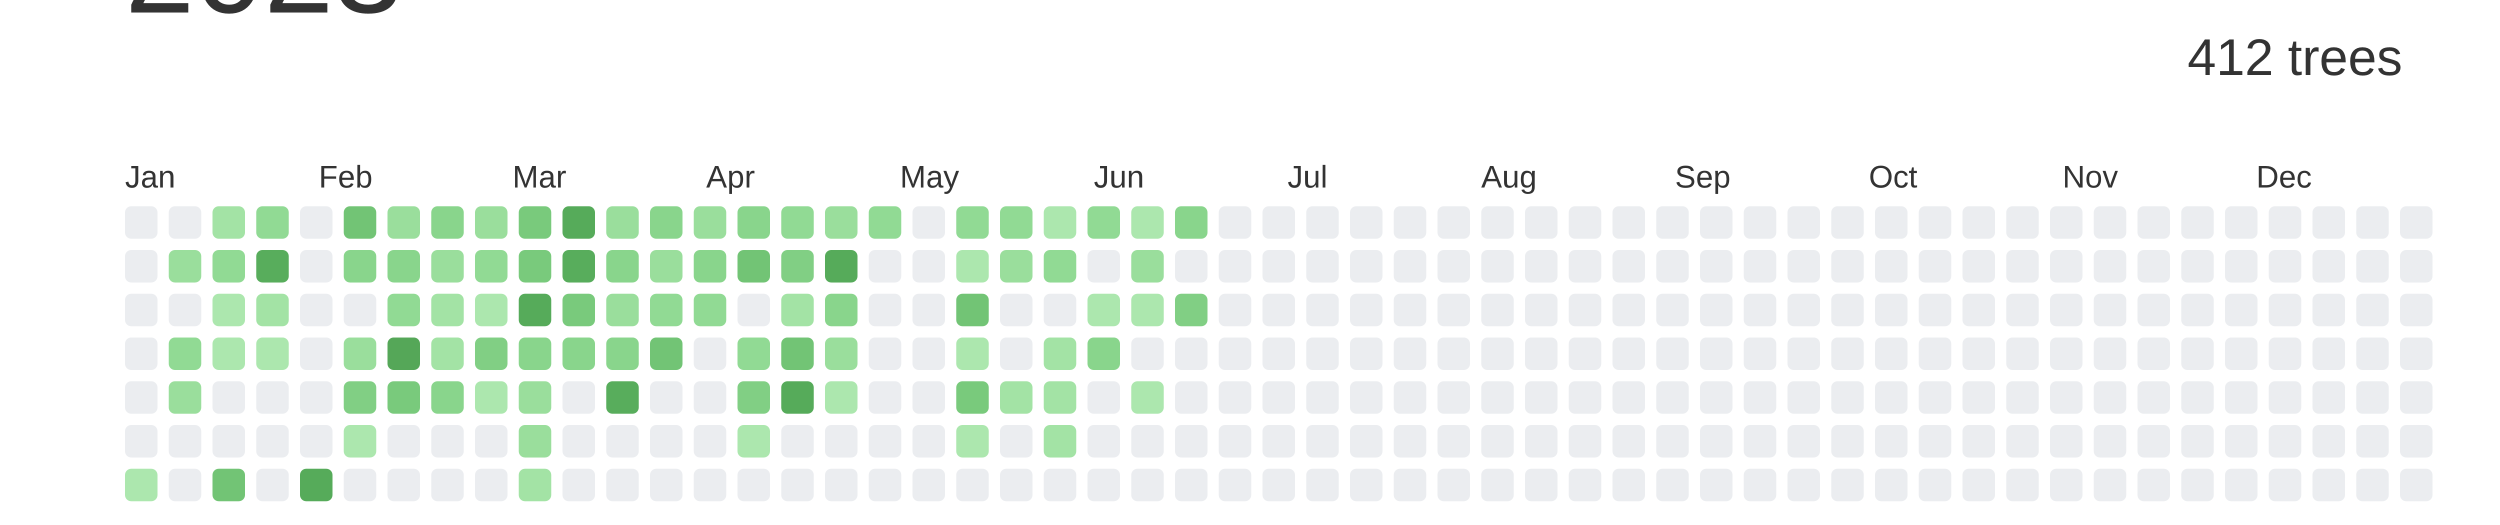
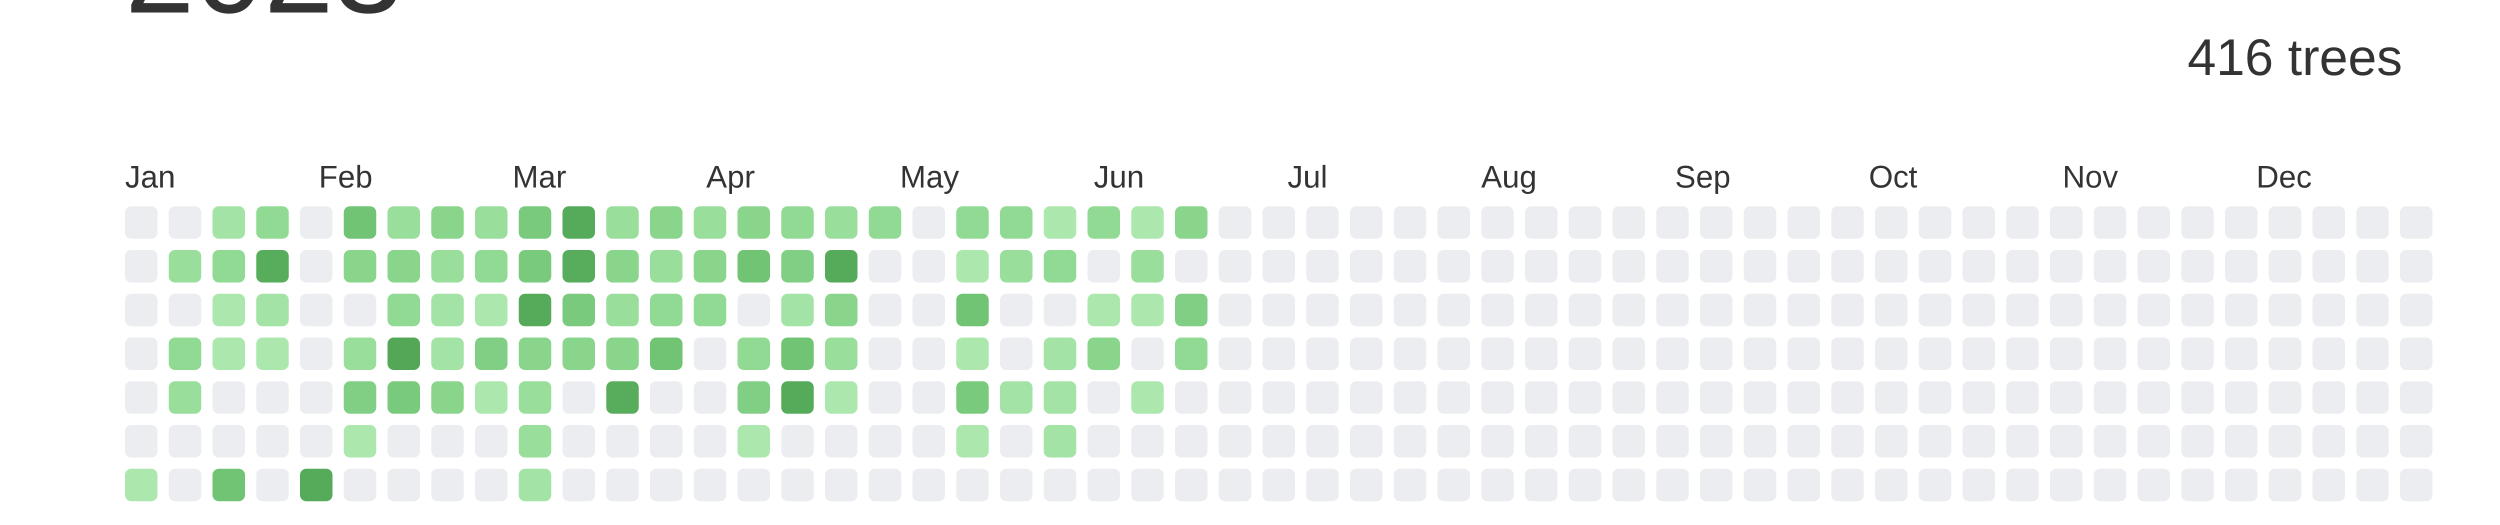
<svg xmlns="http://www.w3.org/2000/svg" baseProfile="full" height="42mm" version="1.1" viewBox="0,0,200,42" width="200mm">
  <defs />
  <rect fill="#ffffff" height="42" width="200" x="0" y="0" />
  <text alignment-baseline="hanging" fill="#333333" style="font-size:10.0px; font-family:Arial;" x="10" y="1">2023</text>
-   <text alignment-baseline="hanging" fill="#333333" style="font-size:4.125px; font-family:Arial;" x="175" y="6">412 trees</text>
+   <text alignment-baseline="hanging" fill="#333333" style="font-size:4.125px; font-family:Arial;" x="175" y="6">416 trees</text>
  <text fill="#333333" style="font-size:2.5px; font-family:Arial" x="10.0" y="15">Jan</text>
  <text fill="#333333" style="font-size:2.5px; font-family:Arial" x="25.5" y="15">Feb</text>
  <text fill="#333333" style="font-size:2.5px; font-family:Arial" x="41.0" y="15">Mar</text>
  <text fill="#333333" style="font-size:2.5px; font-family:Arial" x="56.5" y="15">Apr</text>
  <text fill="#333333" style="font-size:2.5px; font-family:Arial" x="72.0" y="15">May</text>
  <text fill="#333333" style="font-size:2.5px; font-family:Arial" x="87.5" y="15">Jun</text>
  <text fill="#333333" style="font-size:2.5px; font-family:Arial" x="103.0" y="15">Jul</text>
  <text fill="#333333" style="font-size:2.5px; font-family:Arial" x="118.5" y="15">Aug</text>
  <text fill="#333333" style="font-size:2.5px; font-family:Arial" x="134.0" y="15">Sep</text>
  <text fill="#333333" style="font-size:2.5px; font-family:Arial" x="149.5" y="15">Oct</text>
  <text fill="#333333" style="font-size:2.5px; font-family:Arial" x="165.0" y="15">Nov</text>
  <text fill="#333333" style="font-size:2.5px; font-family:Arial" x="180.5" y="15">Dec</text>
  <rect fill="#EBEDF0" height="2.6" rx="0.5" ry="0.5" width="2.6" x="10.0" y="16.5" />
  <rect fill="#EBEDF0" height="2.6" rx="0.5" ry="0.5" width="2.6" x="10.0" y="20.0" />
  <rect fill="#EBEDF0" height="2.6" rx="0.5" ry="0.5" width="2.6" x="10.0" y="23.5" />
  <rect fill="#EBEDF0" height="2.6" rx="0.5" ry="0.5" width="2.6" x="10.0" y="27.0" />
  <rect fill="#EBEDF0" height="2.6" rx="0.5" ry="0.5" width="2.6" x="10.0" y="30.5" />
  <rect fill="#EBEDF0" height="2.6" rx="0.5" ry="0.5" width="2.6" x="10.0" y="34.0" />
  <rect fill="#ace7ae" height="2.6" rx="0.5" ry="0.5" width="2.6" x="10.0" y="37.5" />
  <rect fill="#EBEDF0" height="2.6" rx="0.5" ry="0.5" width="2.6" x="13.5" y="16.5" />
  <rect fill="#9ade9c" height="2.6" rx="0.5" ry="0.5" width="2.6" x="13.5" y="20.0" />
  <rect fill="#EBEDF0" height="2.6" rx="0.5" ry="0.5" width="2.6" x="13.5" y="23.5" />
  <rect fill="#91da94" height="2.6" rx="0.5" ry="0.5" width="2.6" x="13.5" y="27.0" />
  <rect fill="#9ade9c" height="2.6" rx="0.5" ry="0.5" width="2.6" x="13.5" y="30.5" />
  <rect fill="#EBEDF0" height="2.6" rx="0.5" ry="0.5" width="2.6" x="13.5" y="34.0" />
  <rect fill="#EBEDF0" height="2.6" rx="0.5" ry="0.5" width="2.6" x="13.5" y="37.5" />
  <rect fill="#a3e3a5" height="2.6" rx="0.5" ry="0.5" width="2.6" x="17.0" y="16.5" />
  <rect fill="#91da94" height="2.6" rx="0.5" ry="0.5" width="2.6" x="17.0" y="20.0" />
  <rect fill="#ace7ae" height="2.6" rx="0.5" ry="0.5" width="2.6" x="17.0" y="23.5" />
  <rect fill="#ace7ae" height="2.6" rx="0.5" ry="0.5" width="2.6" x="17.0" y="27.0" />
  <rect fill="#EBEDF0" height="2.6" rx="0.5" ry="0.5" width="2.6" x="17.0" y="30.5" />
  <rect fill="#EBEDF0" height="2.6" rx="0.5" ry="0.5" width="2.6" x="17.0" y="34.0" />
  <rect fill="#72c475" height="2.6" rx="0.5" ry="0.5" width="2.6" x="17.0" y="37.5" />
  <rect fill="#91da94" height="2.6" rx="0.5" ry="0.5" width="2.6" x="20.5" y="16.5" />
  <rect fill="#58ad5c" height="2.6" rx="0.5" ry="0.5" width="2.6" x="20.5" y="20.0" />
  <rect fill="#a3e3a5" height="2.6" rx="0.5" ry="0.5" width="2.6" x="20.5" y="23.5" />
  <rect fill="#ace7ae" height="2.6" rx="0.5" ry="0.5" width="2.6" x="20.5" y="27.0" />
  <rect fill="#EBEDF0" height="2.6" rx="0.5" ry="0.5" width="2.6" x="20.5" y="30.5" />
  <rect fill="#EBEDF0" height="2.6" rx="0.5" ry="0.5" width="2.6" x="20.5" y="34.0" />
  <rect fill="#EBEDF0" height="2.6" rx="0.5" ry="0.5" width="2.6" x="20.5" y="37.5" />
  <rect fill="#EBEDF0" height="2.6" rx="0.5" ry="0.5" width="2.6" x="24.0" y="16.5" />
  <rect fill="#EBEDF0" height="2.6" rx="0.5" ry="0.5" width="2.6" x="24.0" y="20.0" />
  <rect fill="#EBEDF0" height="2.6" rx="0.5" ry="0.5" width="2.6" x="24.0" y="23.5" />
  <rect fill="#EBEDF0" height="2.6" rx="0.5" ry="0.5" width="2.6" x="24.0" y="27.0" />
  <rect fill="#EBEDF0" height="2.6" rx="0.5" ry="0.5" width="2.6" x="24.0" y="30.5" />
  <rect fill="#EBEDF0" height="2.6" rx="0.5" ry="0.5" width="2.6" x="24.0" y="34.0" />
  <rect fill="#56ab5a" height="2.6" rx="0.5" ry="0.5" width="2.6" x="24.0" y="37.5" />
  <rect fill="#72c475" height="2.6" rx="0.5" ry="0.5" width="2.6" x="27.5" y="16.5" />
  <rect fill="#89d58c" height="2.6" rx="0.5" ry="0.5" width="2.6" x="27.5" y="20.0" />
  <rect fill="#EBEDF0" height="2.6" rx="0.5" ry="0.5" width="2.6" x="27.5" y="23.5" />
  <rect fill="#9ade9c" height="2.6" rx="0.5" ry="0.5" width="2.6" x="27.5" y="27.0" />
  <rect fill="#81cf84" height="2.6" rx="0.5" ry="0.5" width="2.6" x="27.5" y="30.5" />
  <rect fill="#ace7ae" height="2.6" rx="0.5" ry="0.5" width="2.6" x="27.5" y="34.0" />
  <rect fill="#EBEDF0" height="2.6" rx="0.5" ry="0.5" width="2.6" x="27.5" y="37.5" />
  <rect fill="#9ade9c" height="2.6" rx="0.5" ry="0.5" width="2.6" x="31.0" y="16.5" />
  <rect fill="#89d58c" height="2.6" rx="0.5" ry="0.5" width="2.6" x="31.0" y="20.0" />
  <rect fill="#91da94" height="2.6" rx="0.5" ry="0.5" width="2.6" x="31.0" y="23.5" />
  <rect fill="#55a758" height="2.6" rx="0.5" ry="0.5" width="2.6" x="31.0" y="27.0" />
  <rect fill="#79ca7c" height="2.6" rx="0.5" ry="0.5" width="2.6" x="31.0" y="30.5" />
  <rect fill="#EBEDF0" height="2.6" rx="0.5" ry="0.5" width="2.6" x="31.0" y="34.0" />
  <rect fill="#EBEDF0" height="2.6" rx="0.5" ry="0.5" width="2.6" x="31.0" y="37.5" />
  <rect fill="#89d58c" height="2.6" rx="0.5" ry="0.5" width="2.6" x="34.5" y="16.5" />
  <rect fill="#9ade9c" height="2.6" rx="0.5" ry="0.5" width="2.6" x="34.5" y="20.0" />
  <rect fill="#a3e3a5" height="2.6" rx="0.5" ry="0.5" width="2.6" x="34.5" y="23.5" />
  <rect fill="#a3e3a5" height="2.6" rx="0.5" ry="0.5" width="2.6" x="34.5" y="27.0" />
  <rect fill="#89d58c" height="2.6" rx="0.5" ry="0.5" width="2.6" x="34.5" y="30.5" />
  <rect fill="#EBEDF0" height="2.6" rx="0.5" ry="0.5" width="2.6" x="34.5" y="34.0" />
  <rect fill="#EBEDF0" height="2.6" rx="0.5" ry="0.5" width="2.6" x="34.5" y="37.5" />
  <rect fill="#9ade9c" height="2.6" rx="0.5" ry="0.5" width="2.6" x="38.0" y="16.5" />
  <rect fill="#91da94" height="2.6" rx="0.5" ry="0.5" width="2.6" x="38.0" y="20.0" />
  <rect fill="#ace7ae" height="2.6" rx="0.5" ry="0.5" width="2.6" x="38.0" y="23.5" />
  <rect fill="#81cf84" height="2.6" rx="0.5" ry="0.5" width="2.6" x="38.0" y="27.0" />
  <rect fill="#ace7ae" height="2.6" rx="0.5" ry="0.5" width="2.6" x="38.0" y="30.5" />
  <rect fill="#EBEDF0" height="2.6" rx="0.5" ry="0.5" width="2.6" x="38.0" y="34.0" />
  <rect fill="#EBEDF0" height="2.6" rx="0.5" ry="0.5" width="2.6" x="38.0" y="37.5" />
  <rect fill="#79ca7c" height="2.6" rx="0.5" ry="0.5" width="2.6" x="41.5" y="16.5" />
  <rect fill="#79ca7c" height="2.6" rx="0.5" ry="0.5" width="2.6" x="41.5" y="20.0" />
  <rect fill="#56ab5a" height="2.6" rx="0.5" ry="0.5" width="2.6" x="41.5" y="23.5" />
  <rect fill="#89d58c" height="2.6" rx="0.5" ry="0.5" width="2.6" x="41.5" y="27.0" />
  <rect fill="#9ade9c" height="2.6" rx="0.5" ry="0.5" width="2.6" x="41.5" y="30.5" />
  <rect fill="#9ade9c" height="2.6" rx="0.5" ry="0.5" width="2.6" x="41.5" y="34.0" />
  <rect fill="#a3e3a5" height="2.6" rx="0.5" ry="0.5" width="2.6" x="41.5" y="37.5" />
  <rect fill="#56ab5a" height="2.6" rx="0.5" ry="0.5" width="2.6" x="45.0" y="16.5" />
  <rect fill="#58ad5c" height="2.6" rx="0.5" ry="0.5" width="2.6" x="45.0" y="20.0" />
  <rect fill="#79ca7c" height="2.6" rx="0.5" ry="0.5" width="2.6" x="45.0" y="23.5" />
  <rect fill="#89d58c" height="2.6" rx="0.5" ry="0.5" width="2.6" x="45.0" y="27.0" />
  <rect fill="#EBEDF0" height="2.6" rx="0.5" ry="0.5" width="2.6" x="45.0" y="30.5" />
  <rect fill="#EBEDF0" height="2.6" rx="0.5" ry="0.5" width="2.6" x="45.0" y="34.0" />
  <rect fill="#EBEDF0" height="2.6" rx="0.5" ry="0.5" width="2.6" x="45.0" y="37.5" />
  <rect fill="#9ade9c" height="2.6" rx="0.5" ry="0.5" width="2.6" x="48.5" y="16.5" />
  <rect fill="#89d58c" height="2.6" rx="0.5" ry="0.5" width="2.6" x="48.5" y="20.0" />
  <rect fill="#9ade9c" height="2.6" rx="0.5" ry="0.5" width="2.6" x="48.5" y="23.5" />
  <rect fill="#89d58c" height="2.6" rx="0.5" ry="0.5" width="2.6" x="48.5" y="27.0" />
  <rect fill="#58ad5c" height="2.6" rx="0.5" ry="0.5" width="2.6" x="48.5" y="30.5" />
  <rect fill="#EBEDF0" height="2.6" rx="0.5" ry="0.5" width="2.6" x="48.5" y="34.0" />
  <rect fill="#EBEDF0" height="2.6" rx="0.5" ry="0.5" width="2.6" x="48.5" y="37.5" />
  <rect fill="#89d58c" height="2.6" rx="0.5" ry="0.5" width="2.6" x="52.0" y="16.5" />
  <rect fill="#9ade9c" height="2.6" rx="0.5" ry="0.5" width="2.6" x="52.0" y="20.0" />
  <rect fill="#91da94" height="2.6" rx="0.5" ry="0.5" width="2.6" x="52.0" y="23.5" />
  <rect fill="#72c475" height="2.6" rx="0.5" ry="0.5" width="2.6" x="52.0" y="27.0" />
  <rect fill="#EBEDF0" height="2.6" rx="0.5" ry="0.5" width="2.6" x="52.0" y="30.5" />
  <rect fill="#EBEDF0" height="2.6" rx="0.5" ry="0.5" width="2.6" x="52.0" y="34.0" />
  <rect fill="#EBEDF0" height="2.6" rx="0.5" ry="0.5" width="2.6" x="52.0" y="37.5" />
  <rect fill="#9ade9c" height="2.6" rx="0.5" ry="0.5" width="2.6" x="55.5" y="16.5" />
  <rect fill="#89d58c" height="2.6" rx="0.5" ry="0.5" width="2.6" x="55.5" y="20.0" />
  <rect fill="#91da94" height="2.6" rx="0.5" ry="0.5" width="2.6" x="55.5" y="23.5" />
  <rect fill="#EBEDF0" height="2.6" rx="0.5" ry="0.5" width="2.6" x="55.5" y="27.0" />
  <rect fill="#EBEDF0" height="2.6" rx="0.5" ry="0.5" width="2.6" x="55.5" y="30.5" />
  <rect fill="#EBEDF0" height="2.6" rx="0.5" ry="0.5" width="2.6" x="55.5" y="34.0" />
  <rect fill="#EBEDF0" height="2.6" rx="0.5" ry="0.5" width="2.6" x="55.5" y="37.5" />
  <rect fill="#89d58c" height="2.6" rx="0.5" ry="0.5" width="2.6" x="59.0" y="16.5" />
  <rect fill="#72c475" height="2.6" rx="0.5" ry="0.5" width="2.6" x="59.0" y="20.0" />
  <rect fill="#EBEDF0" height="2.6" rx="0.5" ry="0.5" width="2.6" x="59.0" y="23.5" />
  <rect fill="#91da94" height="2.6" rx="0.5" ry="0.5" width="2.6" x="59.0" y="27.0" />
  <rect fill="#81cf84" height="2.6" rx="0.5" ry="0.5" width="2.6" x="59.0" y="30.5" />
  <rect fill="#ace7ae" height="2.6" rx="0.5" ry="0.5" width="2.6" x="59.0" y="34.0" />
  <rect fill="#EBEDF0" height="2.6" rx="0.5" ry="0.5" width="2.6" x="59.0" y="37.5" />
  <rect fill="#91da94" height="2.6" rx="0.5" ry="0.5" width="2.6" x="62.5" y="16.5" />
  <rect fill="#81cf84" height="2.6" rx="0.5" ry="0.5" width="2.6" x="62.5" y="20.0" />
  <rect fill="#a3e3a5" height="2.6" rx="0.5" ry="0.5" width="2.6" x="62.5" y="23.5" />
  <rect fill="#72c475" height="2.6" rx="0.5" ry="0.5" width="2.6" x="62.5" y="27.0" />
  <rect fill="#56ab5a" height="2.6" rx="0.5" ry="0.5" width="2.6" x="62.5" y="30.5" />
  <rect fill="#EBEDF0" height="2.6" rx="0.5" ry="0.5" width="2.6" x="62.5" y="34.0" />
  <rect fill="#EBEDF0" height="2.6" rx="0.5" ry="0.5" width="2.6" x="62.5" y="37.5" />
  <rect fill="#9ade9c" height="2.6" rx="0.5" ry="0.5" width="2.6" x="66.0" y="16.5" />
  <rect fill="#56ab5a" height="2.6" rx="0.5" ry="0.5" width="2.6" x="66.0" y="20.0" />
  <rect fill="#89d58c" height="2.6" rx="0.5" ry="0.5" width="2.6" x="66.0" y="23.5" />
  <rect fill="#9ade9c" height="2.6" rx="0.5" ry="0.5" width="2.6" x="66.0" y="27.0" />
  <rect fill="#ace7ae" height="2.6" rx="0.5" ry="0.5" width="2.6" x="66.0" y="30.5" />
  <rect fill="#EBEDF0" height="2.6" rx="0.5" ry="0.5" width="2.6" x="66.0" y="34.0" />
  <rect fill="#EBEDF0" height="2.6" rx="0.5" ry="0.5" width="2.6" x="66.0" y="37.5" />
  <rect fill="#91da94" height="2.6" rx="0.5" ry="0.5" width="2.6" x="69.5" y="16.5" />
  <rect fill="#EBEDF0" height="2.6" rx="0.5" ry="0.5" width="2.6" x="69.5" y="20.0" />
  <rect fill="#EBEDF0" height="2.6" rx="0.5" ry="0.5" width="2.6" x="69.5" y="23.5" />
  <rect fill="#EBEDF0" height="2.6" rx="0.5" ry="0.5" width="2.6" x="69.5" y="27.0" />
  <rect fill="#EBEDF0" height="2.6" rx="0.5" ry="0.5" width="2.6" x="69.5" y="30.5" />
  <rect fill="#EBEDF0" height="2.6" rx="0.5" ry="0.5" width="2.6" x="69.5" y="34.0" />
  <rect fill="#EBEDF0" height="2.6" rx="0.5" ry="0.5" width="2.6" x="69.5" y="37.5" />
  <rect fill="#EBEDF0" height="2.6" rx="0.5" ry="0.5" width="2.6" x="73.0" y="16.5" />
  <rect fill="#EBEDF0" height="2.6" rx="0.5" ry="0.5" width="2.6" x="73.0" y="20.0" />
  <rect fill="#EBEDF0" height="2.6" rx="0.5" ry="0.5" width="2.6" x="73.0" y="23.5" />
  <rect fill="#EBEDF0" height="2.6" rx="0.5" ry="0.5" width="2.6" x="73.0" y="27.0" />
  <rect fill="#EBEDF0" height="2.6" rx="0.5" ry="0.5" width="2.6" x="73.0" y="30.5" />
  <rect fill="#EBEDF0" height="2.6" rx="0.5" ry="0.5" width="2.6" x="73.0" y="34.0" />
  <rect fill="#EBEDF0" height="2.6" rx="0.5" ry="0.5" width="2.6" x="73.0" y="37.5" />
  <rect fill="#91da94" height="2.6" rx="0.5" ry="0.5" width="2.6" x="76.5" y="16.5" />
  <rect fill="#ace7ae" height="2.6" rx="0.5" ry="0.5" width="2.6" x="76.5" y="20.0" />
  <rect fill="#72c475" height="2.6" rx="0.5" ry="0.5" width="2.6" x="76.5" y="23.5" />
  <rect fill="#ace7ae" height="2.6" rx="0.5" ry="0.5" width="2.6" x="76.5" y="27.0" />
  <rect fill="#79ca7c" height="2.6" rx="0.5" ry="0.5" width="2.6" x="76.5" y="30.5" />
  <rect fill="#ace7ae" height="2.6" rx="0.5" ry="0.5" width="2.6" x="76.5" y="34.0" />
  <rect fill="#EBEDF0" height="2.6" rx="0.5" ry="0.5" width="2.6" x="76.5" y="37.5" />
  <rect fill="#91da94" height="2.6" rx="0.5" ry="0.5" width="2.6" x="80.0" y="16.5" />
  <rect fill="#9ade9c" height="2.6" rx="0.5" ry="0.5" width="2.6" x="80.0" y="20.0" />
  <rect fill="#EBEDF0" height="2.6" rx="0.5" ry="0.5" width="2.6" x="80.0" y="23.5" />
  <rect fill="#EBEDF0" height="2.6" rx="0.5" ry="0.5" width="2.6" x="80.0" y="27.0" />
  <rect fill="#a3e3a5" height="2.6" rx="0.5" ry="0.5" width="2.6" x="80.0" y="30.5" />
  <rect fill="#EBEDF0" height="2.6" rx="0.5" ry="0.5" width="2.6" x="80.0" y="34.0" />
  <rect fill="#EBEDF0" height="2.6" rx="0.5" ry="0.5" width="2.6" x="80.0" y="37.5" />
  <rect fill="#ace7ae" height="2.6" rx="0.5" ry="0.5" width="2.6" x="83.5" y="16.5" />
  <rect fill="#91da94" height="2.6" rx="0.5" ry="0.5" width="2.6" x="83.5" y="20.0" />
  <rect fill="#EBEDF0" height="2.6" rx="0.5" ry="0.5" width="2.6" x="83.5" y="23.5" />
  <rect fill="#a3e3a5" height="2.6" rx="0.5" ry="0.5" width="2.6" x="83.5" y="27.0" />
  <rect fill="#a3e3a5" height="2.6" rx="0.5" ry="0.5" width="2.6" x="83.5" y="30.5" />
  <rect fill="#a3e3a5" height="2.6" rx="0.5" ry="0.5" width="2.6" x="83.5" y="34.0" />
  <rect fill="#EBEDF0" height="2.6" rx="0.5" ry="0.5" width="2.6" x="83.5" y="37.5" />
  <rect fill="#91da94" height="2.6" rx="0.5" ry="0.5" width="2.6" x="87.0" y="16.5" />
  <rect fill="#EBEDF0" height="2.6" rx="0.5" ry="0.5" width="2.6" x="87.0" y="20.0" />
  <rect fill="#ace7ae" height="2.6" rx="0.5" ry="0.5" width="2.6" x="87.0" y="23.5" />
  <rect fill="#89d58c" height="2.6" rx="0.5" ry="0.5" width="2.6" x="87.0" y="27.0" />
  <rect fill="#EBEDF0" height="2.6" rx="0.5" ry="0.5" width="2.6" x="87.0" y="30.5" />
  <rect fill="#EBEDF0" height="2.6" rx="0.5" ry="0.5" width="2.6" x="87.0" y="34.0" />
  <rect fill="#EBEDF0" height="2.6" rx="0.5" ry="0.5" width="2.6" x="87.0" y="37.5" />
  <rect fill="#ace7ae" height="2.6" rx="0.5" ry="0.5" width="2.6" x="90.5" y="16.5" />
  <rect fill="#9ade9c" height="2.6" rx="0.5" ry="0.5" width="2.6" x="90.5" y="20.0" />
  <rect fill="#ace7ae" height="2.6" rx="0.5" ry="0.5" width="2.6" x="90.5" y="23.5" />
  <rect fill="#EBEDF0" height="2.6" rx="0.5" ry="0.5" width="2.6" x="90.5" y="27.0" />
  <rect fill="#ace7ae" height="2.6" rx="0.5" ry="0.5" width="2.6" x="90.5" y="30.5" />
  <rect fill="#EBEDF0" height="2.6" rx="0.5" ry="0.5" width="2.6" x="90.5" y="34.0" />
  <rect fill="#EBEDF0" height="2.6" rx="0.5" ry="0.5" width="2.6" x="90.5" y="37.5" />
  <rect fill="#89d58c" height="2.6" rx="0.5" ry="0.5" width="2.6" x="94.0" y="16.5" />
  <rect fill="#EBEDF0" height="2.6" rx="0.5" ry="0.5" width="2.6" x="94.0" y="20.0" />
  <rect fill="#81cf84" height="2.6" rx="0.5" ry="0.5" width="2.6" x="94.0" y="23.5" />
-   <rect fill="#EBEDF0" height="2.6" rx="0.5" ry="0.5" width="2.6" x="94.0" y="27.0" />
+   <rect fill="#91da94" height="2.6" rx="0.5" ry="0.5" width="2.6" x="94.0" y="27.0" />
  <rect fill="#EBEDF0" height="2.6" rx="0.5" ry="0.5" width="2.6" x="94.0" y="30.5" />
  <rect fill="#EBEDF0" height="2.6" rx="0.5" ry="0.5" width="2.6" x="94.0" y="34.0" />
  <rect fill="#EBEDF0" height="2.6" rx="0.5" ry="0.5" width="2.6" x="94.0" y="37.5" />
  <rect fill="#EBEDF0" height="2.6" rx="0.5" ry="0.5" width="2.6" x="97.5" y="16.5" />
  <rect fill="#EBEDF0" height="2.6" rx="0.5" ry="0.5" width="2.6" x="97.5" y="20.0" />
  <rect fill="#EBEDF0" height="2.6" rx="0.5" ry="0.5" width="2.6" x="97.5" y="23.5" />
  <rect fill="#EBEDF0" height="2.6" rx="0.5" ry="0.5" width="2.6" x="97.5" y="27.0" />
  <rect fill="#EBEDF0" height="2.6" rx="0.5" ry="0.5" width="2.6" x="97.5" y="30.5" />
  <rect fill="#EBEDF0" height="2.6" rx="0.5" ry="0.5" width="2.6" x="97.5" y="34.0" />
  <rect fill="#EBEDF0" height="2.6" rx="0.5" ry="0.5" width="2.6" x="97.5" y="37.5" />
  <rect fill="#EBEDF0" height="2.6" rx="0.5" ry="0.5" width="2.6" x="101.0" y="16.5" />
  <rect fill="#EBEDF0" height="2.6" rx="0.5" ry="0.5" width="2.6" x="101.0" y="20.0" />
  <rect fill="#EBEDF0" height="2.6" rx="0.5" ry="0.5" width="2.6" x="101.0" y="23.5" />
  <rect fill="#EBEDF0" height="2.6" rx="0.5" ry="0.5" width="2.6" x="101.0" y="27.0" />
  <rect fill="#EBEDF0" height="2.6" rx="0.5" ry="0.5" width="2.6" x="101.0" y="30.5" />
  <rect fill="#EBEDF0" height="2.6" rx="0.5" ry="0.5" width="2.6" x="101.0" y="34.0" />
  <rect fill="#EBEDF0" height="2.6" rx="0.5" ry="0.5" width="2.6" x="101.0" y="37.5" />
  <rect fill="#EBEDF0" height="2.6" rx="0.5" ry="0.5" width="2.6" x="104.5" y="16.5" />
  <rect fill="#EBEDF0" height="2.6" rx="0.5" ry="0.5" width="2.6" x="104.5" y="20.0" />
  <rect fill="#EBEDF0" height="2.6" rx="0.5" ry="0.5" width="2.6" x="104.5" y="23.5" />
  <rect fill="#EBEDF0" height="2.6" rx="0.5" ry="0.5" width="2.6" x="104.5" y="27.0" />
  <rect fill="#EBEDF0" height="2.6" rx="0.5" ry="0.5" width="2.6" x="104.5" y="30.5" />
  <rect fill="#EBEDF0" height="2.6" rx="0.5" ry="0.5" width="2.6" x="104.5" y="34.0" />
  <rect fill="#EBEDF0" height="2.6" rx="0.5" ry="0.5" width="2.6" x="104.5" y="37.5" />
  <rect fill="#EBEDF0" height="2.6" rx="0.5" ry="0.5" width="2.6" x="108.0" y="16.5" />
  <rect fill="#EBEDF0" height="2.6" rx="0.5" ry="0.5" width="2.6" x="108.0" y="20.0" />
  <rect fill="#EBEDF0" height="2.6" rx="0.5" ry="0.5" width="2.6" x="108.0" y="23.5" />
  <rect fill="#EBEDF0" height="2.6" rx="0.5" ry="0.5" width="2.6" x="108.0" y="27.0" />
  <rect fill="#EBEDF0" height="2.6" rx="0.5" ry="0.5" width="2.6" x="108.0" y="30.5" />
  <rect fill="#EBEDF0" height="2.6" rx="0.5" ry="0.5" width="2.6" x="108.0" y="34.0" />
  <rect fill="#EBEDF0" height="2.6" rx="0.5" ry="0.5" width="2.6" x="108.0" y="37.5" />
  <rect fill="#EBEDF0" height="2.6" rx="0.5" ry="0.5" width="2.6" x="111.5" y="16.5" />
  <rect fill="#EBEDF0" height="2.6" rx="0.5" ry="0.5" width="2.6" x="111.5" y="20.0" />
  <rect fill="#EBEDF0" height="2.6" rx="0.5" ry="0.5" width="2.6" x="111.5" y="23.5" />
  <rect fill="#EBEDF0" height="2.6" rx="0.5" ry="0.5" width="2.6" x="111.5" y="27.0" />
  <rect fill="#EBEDF0" height="2.6" rx="0.5" ry="0.5" width="2.6" x="111.5" y="30.5" />
  <rect fill="#EBEDF0" height="2.6" rx="0.5" ry="0.5" width="2.6" x="111.5" y="34.0" />
  <rect fill="#EBEDF0" height="2.6" rx="0.5" ry="0.5" width="2.6" x="111.5" y="37.5" />
  <rect fill="#EBEDF0" height="2.6" rx="0.5" ry="0.5" width="2.6" x="115.0" y="16.5" />
  <rect fill="#EBEDF0" height="2.6" rx="0.5" ry="0.5" width="2.6" x="115.0" y="20.0" />
  <rect fill="#EBEDF0" height="2.6" rx="0.5" ry="0.5" width="2.6" x="115.0" y="23.5" />
  <rect fill="#EBEDF0" height="2.6" rx="0.5" ry="0.5" width="2.6" x="115.0" y="27.0" />
  <rect fill="#EBEDF0" height="2.6" rx="0.5" ry="0.5" width="2.6" x="115.0" y="30.5" />
  <rect fill="#EBEDF0" height="2.6" rx="0.5" ry="0.5" width="2.6" x="115.0" y="34.0" />
  <rect fill="#EBEDF0" height="2.6" rx="0.5" ry="0.5" width="2.6" x="115.0" y="37.5" />
  <rect fill="#EBEDF0" height="2.6" rx="0.5" ry="0.5" width="2.6" x="118.5" y="16.5" />
  <rect fill="#EBEDF0" height="2.6" rx="0.5" ry="0.5" width="2.6" x="118.5" y="20.0" />
  <rect fill="#EBEDF0" height="2.6" rx="0.5" ry="0.5" width="2.6" x="118.5" y="23.5" />
  <rect fill="#EBEDF0" height="2.6" rx="0.5" ry="0.5" width="2.6" x="118.5" y="27.0" />
  <rect fill="#EBEDF0" height="2.6" rx="0.5" ry="0.5" width="2.6" x="118.5" y="30.5" />
  <rect fill="#EBEDF0" height="2.6" rx="0.5" ry="0.5" width="2.6" x="118.5" y="34.0" />
  <rect fill="#EBEDF0" height="2.6" rx="0.5" ry="0.5" width="2.6" x="118.5" y="37.5" />
  <rect fill="#EBEDF0" height="2.6" rx="0.5" ry="0.5" width="2.6" x="122.0" y="16.5" />
  <rect fill="#EBEDF0" height="2.6" rx="0.5" ry="0.5" width="2.6" x="122.0" y="20.0" />
  <rect fill="#EBEDF0" height="2.6" rx="0.5" ry="0.5" width="2.6" x="122.0" y="23.5" />
  <rect fill="#EBEDF0" height="2.6" rx="0.5" ry="0.5" width="2.6" x="122.0" y="27.0" />
  <rect fill="#EBEDF0" height="2.6" rx="0.5" ry="0.5" width="2.6" x="122.0" y="30.5" />
  <rect fill="#EBEDF0" height="2.6" rx="0.5" ry="0.5" width="2.6" x="122.0" y="34.0" />
  <rect fill="#EBEDF0" height="2.6" rx="0.5" ry="0.5" width="2.6" x="122.0" y="37.5" />
  <rect fill="#EBEDF0" height="2.6" rx="0.5" ry="0.5" width="2.6" x="125.5" y="16.5" />
  <rect fill="#EBEDF0" height="2.6" rx="0.5" ry="0.5" width="2.6" x="125.5" y="20.0" />
  <rect fill="#EBEDF0" height="2.6" rx="0.5" ry="0.5" width="2.6" x="125.5" y="23.5" />
  <rect fill="#EBEDF0" height="2.6" rx="0.5" ry="0.5" width="2.6" x="125.5" y="27.0" />
  <rect fill="#EBEDF0" height="2.6" rx="0.5" ry="0.5" width="2.6" x="125.5" y="30.5" />
  <rect fill="#EBEDF0" height="2.6" rx="0.5" ry="0.5" width="2.6" x="125.5" y="34.0" />
  <rect fill="#EBEDF0" height="2.6" rx="0.5" ry="0.5" width="2.6" x="125.5" y="37.5" />
  <rect fill="#EBEDF0" height="2.6" rx="0.5" ry="0.5" width="2.6" x="129.0" y="16.5" />
  <rect fill="#EBEDF0" height="2.6" rx="0.5" ry="0.5" width="2.6" x="129.0" y="20.0" />
  <rect fill="#EBEDF0" height="2.6" rx="0.5" ry="0.5" width="2.6" x="129.0" y="23.5" />
  <rect fill="#EBEDF0" height="2.6" rx="0.5" ry="0.5" width="2.6" x="129.0" y="27.0" />
  <rect fill="#EBEDF0" height="2.6" rx="0.5" ry="0.5" width="2.6" x="129.0" y="30.5" />
  <rect fill="#EBEDF0" height="2.6" rx="0.5" ry="0.5" width="2.6" x="129.0" y="34.0" />
  <rect fill="#EBEDF0" height="2.6" rx="0.5" ry="0.5" width="2.6" x="129.0" y="37.5" />
  <rect fill="#EBEDF0" height="2.6" rx="0.5" ry="0.5" width="2.6" x="132.5" y="16.5" />
  <rect fill="#EBEDF0" height="2.6" rx="0.5" ry="0.5" width="2.6" x="132.5" y="20.0" />
  <rect fill="#EBEDF0" height="2.6" rx="0.5" ry="0.5" width="2.6" x="132.5" y="23.5" />
  <rect fill="#EBEDF0" height="2.6" rx="0.5" ry="0.5" width="2.6" x="132.5" y="27.0" />
  <rect fill="#EBEDF0" height="2.6" rx="0.5" ry="0.5" width="2.6" x="132.5" y="30.5" />
  <rect fill="#EBEDF0" height="2.6" rx="0.5" ry="0.5" width="2.6" x="132.5" y="34.0" />
  <rect fill="#EBEDF0" height="2.6" rx="0.5" ry="0.5" width="2.6" x="132.5" y="37.5" />
  <rect fill="#EBEDF0" height="2.6" rx="0.5" ry="0.5" width="2.6" x="136.0" y="16.5" />
  <rect fill="#EBEDF0" height="2.6" rx="0.5" ry="0.5" width="2.6" x="136.0" y="20.0" />
  <rect fill="#EBEDF0" height="2.6" rx="0.5" ry="0.5" width="2.6" x="136.0" y="23.5" />
  <rect fill="#EBEDF0" height="2.6" rx="0.5" ry="0.5" width="2.6" x="136.0" y="27.0" />
  <rect fill="#EBEDF0" height="2.6" rx="0.5" ry="0.5" width="2.6" x="136.0" y="30.5" />
  <rect fill="#EBEDF0" height="2.6" rx="0.5" ry="0.5" width="2.6" x="136.0" y="34.0" />
  <rect fill="#EBEDF0" height="2.6" rx="0.5" ry="0.5" width="2.6" x="136.0" y="37.5" />
  <rect fill="#EBEDF0" height="2.6" rx="0.5" ry="0.5" width="2.6" x="139.5" y="16.5" />
  <rect fill="#EBEDF0" height="2.6" rx="0.5" ry="0.5" width="2.6" x="139.5" y="20.0" />
  <rect fill="#EBEDF0" height="2.6" rx="0.5" ry="0.5" width="2.6" x="139.5" y="23.5" />
  <rect fill="#EBEDF0" height="2.6" rx="0.5" ry="0.5" width="2.6" x="139.5" y="27.0" />
  <rect fill="#EBEDF0" height="2.6" rx="0.5" ry="0.5" width="2.6" x="139.5" y="30.5" />
  <rect fill="#EBEDF0" height="2.6" rx="0.5" ry="0.5" width="2.6" x="139.5" y="34.0" />
  <rect fill="#EBEDF0" height="2.6" rx="0.5" ry="0.5" width="2.6" x="139.5" y="37.5" />
  <rect fill="#EBEDF0" height="2.6" rx="0.5" ry="0.5" width="2.6" x="143.0" y="16.5" />
  <rect fill="#EBEDF0" height="2.6" rx="0.5" ry="0.5" width="2.6" x="143.0" y="20.0" />
  <rect fill="#EBEDF0" height="2.6" rx="0.5" ry="0.5" width="2.6" x="143.0" y="23.5" />
  <rect fill="#EBEDF0" height="2.6" rx="0.5" ry="0.5" width="2.6" x="143.0" y="27.0" />
  <rect fill="#EBEDF0" height="2.6" rx="0.5" ry="0.5" width="2.6" x="143.0" y="30.5" />
  <rect fill="#EBEDF0" height="2.6" rx="0.5" ry="0.5" width="2.6" x="143.0" y="34.0" />
  <rect fill="#EBEDF0" height="2.6" rx="0.5" ry="0.5" width="2.6" x="143.0" y="37.5" />
  <rect fill="#EBEDF0" height="2.6" rx="0.5" ry="0.5" width="2.6" x="146.5" y="16.5" />
  <rect fill="#EBEDF0" height="2.6" rx="0.5" ry="0.5" width="2.6" x="146.5" y="20.0" />
  <rect fill="#EBEDF0" height="2.6" rx="0.5" ry="0.5" width="2.6" x="146.5" y="23.5" />
  <rect fill="#EBEDF0" height="2.6" rx="0.5" ry="0.5" width="2.6" x="146.5" y="27.0" />
  <rect fill="#EBEDF0" height="2.6" rx="0.5" ry="0.5" width="2.6" x="146.5" y="30.5" />
  <rect fill="#EBEDF0" height="2.6" rx="0.5" ry="0.5" width="2.6" x="146.5" y="34.0" />
  <rect fill="#EBEDF0" height="2.6" rx="0.5" ry="0.5" width="2.6" x="146.5" y="37.5" />
  <rect fill="#EBEDF0" height="2.6" rx="0.5" ry="0.5" width="2.6" x="150.0" y="16.5" />
  <rect fill="#EBEDF0" height="2.6" rx="0.5" ry="0.5" width="2.6" x="150.0" y="20.0" />
  <rect fill="#EBEDF0" height="2.6" rx="0.5" ry="0.5" width="2.6" x="150.0" y="23.5" />
  <rect fill="#EBEDF0" height="2.6" rx="0.5" ry="0.5" width="2.6" x="150.0" y="27.0" />
  <rect fill="#EBEDF0" height="2.6" rx="0.5" ry="0.5" width="2.6" x="150.0" y="30.5" />
  <rect fill="#EBEDF0" height="2.6" rx="0.5" ry="0.5" width="2.6" x="150.0" y="34.0" />
  <rect fill="#EBEDF0" height="2.6" rx="0.5" ry="0.5" width="2.6" x="150.0" y="37.5" />
  <rect fill="#EBEDF0" height="2.6" rx="0.5" ry="0.5" width="2.6" x="153.5" y="16.5" />
  <rect fill="#EBEDF0" height="2.6" rx="0.5" ry="0.5" width="2.6" x="153.5" y="20.0" />
  <rect fill="#EBEDF0" height="2.6" rx="0.5" ry="0.5" width="2.6" x="153.5" y="23.5" />
  <rect fill="#EBEDF0" height="2.6" rx="0.5" ry="0.5" width="2.6" x="153.5" y="27.0" />
  <rect fill="#EBEDF0" height="2.6" rx="0.5" ry="0.5" width="2.6" x="153.5" y="30.5" />
  <rect fill="#EBEDF0" height="2.6" rx="0.5" ry="0.5" width="2.6" x="153.5" y="34.0" />
  <rect fill="#EBEDF0" height="2.6" rx="0.5" ry="0.5" width="2.6" x="153.5" y="37.5" />
  <rect fill="#EBEDF0" height="2.6" rx="0.5" ry="0.5" width="2.6" x="157.0" y="16.5" />
  <rect fill="#EBEDF0" height="2.6" rx="0.5" ry="0.5" width="2.6" x="157.0" y="20.0" />
  <rect fill="#EBEDF0" height="2.6" rx="0.5" ry="0.5" width="2.6" x="157.0" y="23.5" />
  <rect fill="#EBEDF0" height="2.6" rx="0.5" ry="0.5" width="2.6" x="157.0" y="27.0" />
  <rect fill="#EBEDF0" height="2.6" rx="0.5" ry="0.5" width="2.6" x="157.0" y="30.5" />
  <rect fill="#EBEDF0" height="2.6" rx="0.5" ry="0.5" width="2.6" x="157.0" y="34.0" />
  <rect fill="#EBEDF0" height="2.6" rx="0.5" ry="0.5" width="2.6" x="157.0" y="37.5" />
  <rect fill="#EBEDF0" height="2.6" rx="0.5" ry="0.5" width="2.6" x="160.5" y="16.5" />
  <rect fill="#EBEDF0" height="2.6" rx="0.5" ry="0.5" width="2.6" x="160.5" y="20.0" />
  <rect fill="#EBEDF0" height="2.6" rx="0.5" ry="0.5" width="2.6" x="160.5" y="23.5" />
  <rect fill="#EBEDF0" height="2.6" rx="0.5" ry="0.5" width="2.6" x="160.5" y="27.0" />
  <rect fill="#EBEDF0" height="2.6" rx="0.5" ry="0.5" width="2.6" x="160.5" y="30.5" />
  <rect fill="#EBEDF0" height="2.6" rx="0.5" ry="0.5" width="2.6" x="160.5" y="34.0" />
  <rect fill="#EBEDF0" height="2.6" rx="0.5" ry="0.5" width="2.6" x="160.5" y="37.5" />
  <rect fill="#EBEDF0" height="2.6" rx="0.5" ry="0.5" width="2.6" x="164.0" y="16.5" />
  <rect fill="#EBEDF0" height="2.6" rx="0.5" ry="0.5" width="2.6" x="164.0" y="20.0" />
  <rect fill="#EBEDF0" height="2.6" rx="0.5" ry="0.5" width="2.6" x="164.0" y="23.5" />
  <rect fill="#EBEDF0" height="2.6" rx="0.5" ry="0.5" width="2.6" x="164.0" y="27.0" />
  <rect fill="#EBEDF0" height="2.6" rx="0.5" ry="0.5" width="2.6" x="164.0" y="30.5" />
  <rect fill="#EBEDF0" height="2.6" rx="0.5" ry="0.5" width="2.6" x="164.0" y="34.0" />
  <rect fill="#EBEDF0" height="2.6" rx="0.5" ry="0.5" width="2.6" x="164.0" y="37.5" />
  <rect fill="#EBEDF0" height="2.6" rx="0.5" ry="0.5" width="2.6" x="167.5" y="16.5" />
  <rect fill="#EBEDF0" height="2.6" rx="0.5" ry="0.5" width="2.6" x="167.5" y="20.0" />
  <rect fill="#EBEDF0" height="2.6" rx="0.5" ry="0.5" width="2.6" x="167.5" y="23.5" />
  <rect fill="#EBEDF0" height="2.6" rx="0.5" ry="0.5" width="2.6" x="167.5" y="27.0" />
  <rect fill="#EBEDF0" height="2.6" rx="0.5" ry="0.5" width="2.6" x="167.5" y="30.5" />
  <rect fill="#EBEDF0" height="2.6" rx="0.5" ry="0.5" width="2.6" x="167.5" y="34.0" />
  <rect fill="#EBEDF0" height="2.6" rx="0.5" ry="0.5" width="2.6" x="167.5" y="37.5" />
  <rect fill="#EBEDF0" height="2.6" rx="0.5" ry="0.5" width="2.6" x="171.0" y="16.5" />
  <rect fill="#EBEDF0" height="2.6" rx="0.5" ry="0.5" width="2.6" x="171.0" y="20.0" />
  <rect fill="#EBEDF0" height="2.6" rx="0.5" ry="0.5" width="2.6" x="171.0" y="23.5" />
  <rect fill="#EBEDF0" height="2.6" rx="0.5" ry="0.5" width="2.6" x="171.0" y="27.0" />
  <rect fill="#EBEDF0" height="2.6" rx="0.5" ry="0.5" width="2.6" x="171.0" y="30.5" />
  <rect fill="#EBEDF0" height="2.6" rx="0.5" ry="0.5" width="2.6" x="171.0" y="34.0" />
  <rect fill="#EBEDF0" height="2.6" rx="0.5" ry="0.5" width="2.6" x="171.0" y="37.5" />
  <rect fill="#EBEDF0" height="2.6" rx="0.5" ry="0.5" width="2.6" x="174.5" y="16.5" />
  <rect fill="#EBEDF0" height="2.6" rx="0.5" ry="0.5" width="2.6" x="174.5" y="20.0" />
  <rect fill="#EBEDF0" height="2.6" rx="0.5" ry="0.5" width="2.6" x="174.5" y="23.5" />
  <rect fill="#EBEDF0" height="2.6" rx="0.5" ry="0.5" width="2.6" x="174.5" y="27.0" />
  <rect fill="#EBEDF0" height="2.6" rx="0.5" ry="0.5" width="2.6" x="174.5" y="30.5" />
  <rect fill="#EBEDF0" height="2.6" rx="0.5" ry="0.5" width="2.6" x="174.5" y="34.0" />
  <rect fill="#EBEDF0" height="2.6" rx="0.5" ry="0.5" width="2.6" x="174.5" y="37.5" />
  <rect fill="#EBEDF0" height="2.6" rx="0.5" ry="0.5" width="2.6" x="178.0" y="16.5" />
  <rect fill="#EBEDF0" height="2.6" rx="0.5" ry="0.5" width="2.6" x="178.0" y="20.0" />
  <rect fill="#EBEDF0" height="2.6" rx="0.5" ry="0.5" width="2.6" x="178.0" y="23.5" />
  <rect fill="#EBEDF0" height="2.6" rx="0.5" ry="0.5" width="2.6" x="178.0" y="27.0" />
  <rect fill="#EBEDF0" height="2.6" rx="0.5" ry="0.5" width="2.6" x="178.0" y="30.5" />
  <rect fill="#EBEDF0" height="2.6" rx="0.5" ry="0.5" width="2.6" x="178.0" y="34.0" />
  <rect fill="#EBEDF0" height="2.6" rx="0.5" ry="0.5" width="2.6" x="178.0" y="37.5" />
  <rect fill="#EBEDF0" height="2.6" rx="0.5" ry="0.5" width="2.6" x="181.5" y="16.5" />
  <rect fill="#EBEDF0" height="2.6" rx="0.5" ry="0.5" width="2.6" x="181.5" y="20.0" />
  <rect fill="#EBEDF0" height="2.6" rx="0.5" ry="0.5" width="2.6" x="181.5" y="23.5" />
  <rect fill="#EBEDF0" height="2.6" rx="0.5" ry="0.5" width="2.6" x="181.5" y="27.0" />
  <rect fill="#EBEDF0" height="2.6" rx="0.5" ry="0.5" width="2.6" x="181.5" y="30.5" />
  <rect fill="#EBEDF0" height="2.6" rx="0.5" ry="0.5" width="2.6" x="181.5" y="34.0" />
  <rect fill="#EBEDF0" height="2.6" rx="0.5" ry="0.5" width="2.6" x="181.5" y="37.5" />
  <rect fill="#EBEDF0" height="2.6" rx="0.5" ry="0.5" width="2.6" x="185.0" y="16.5" />
  <rect fill="#EBEDF0" height="2.6" rx="0.5" ry="0.5" width="2.6" x="185.0" y="20.0" />
  <rect fill="#EBEDF0" height="2.6" rx="0.5" ry="0.5" width="2.6" x="185.0" y="23.5" />
  <rect fill="#EBEDF0" height="2.6" rx="0.5" ry="0.5" width="2.6" x="185.0" y="27.0" />
  <rect fill="#EBEDF0" height="2.6" rx="0.5" ry="0.5" width="2.6" x="185.0" y="30.5" />
  <rect fill="#EBEDF0" height="2.6" rx="0.5" ry="0.5" width="2.6" x="185.0" y="34.0" />
  <rect fill="#EBEDF0" height="2.6" rx="0.5" ry="0.5" width="2.6" x="185.0" y="37.5" />
  <rect fill="#EBEDF0" height="2.6" rx="0.5" ry="0.5" width="2.6" x="188.5" y="16.5" />
  <rect fill="#EBEDF0" height="2.6" rx="0.5" ry="0.5" width="2.6" x="188.5" y="20.0" />
  <rect fill="#EBEDF0" height="2.6" rx="0.5" ry="0.5" width="2.6" x="188.5" y="23.5" />
  <rect fill="#EBEDF0" height="2.6" rx="0.5" ry="0.5" width="2.6" x="188.5" y="27.0" />
  <rect fill="#EBEDF0" height="2.6" rx="0.5" ry="0.5" width="2.6" x="188.5" y="30.5" />
  <rect fill="#EBEDF0" height="2.6" rx="0.5" ry="0.5" width="2.6" x="188.5" y="34.0" />
  <rect fill="#EBEDF0" height="2.6" rx="0.5" ry="0.5" width="2.6" x="188.5" y="37.5" />
  <rect fill="#EBEDF0" height="2.6" rx="0.5" ry="0.5" width="2.6" x="192.0" y="16.5" />
  <rect fill="#EBEDF0" height="2.6" rx="0.5" ry="0.5" width="2.6" x="192.0" y="20.0" />
  <rect fill="#EBEDF0" height="2.6" rx="0.5" ry="0.5" width="2.6" x="192.0" y="23.5" />
  <rect fill="#EBEDF0" height="2.6" rx="0.5" ry="0.5" width="2.6" x="192.0" y="27.0" />
  <rect fill="#EBEDF0" height="2.6" rx="0.5" ry="0.5" width="2.6" x="192.0" y="30.5" />
  <rect fill="#EBEDF0" height="2.6" rx="0.5" ry="0.5" width="2.6" x="192.0" y="34.0" />
  <rect fill="#EBEDF0" height="2.6" rx="0.5" ry="0.5" width="2.6" x="192.0" y="37.5" />
</svg>
